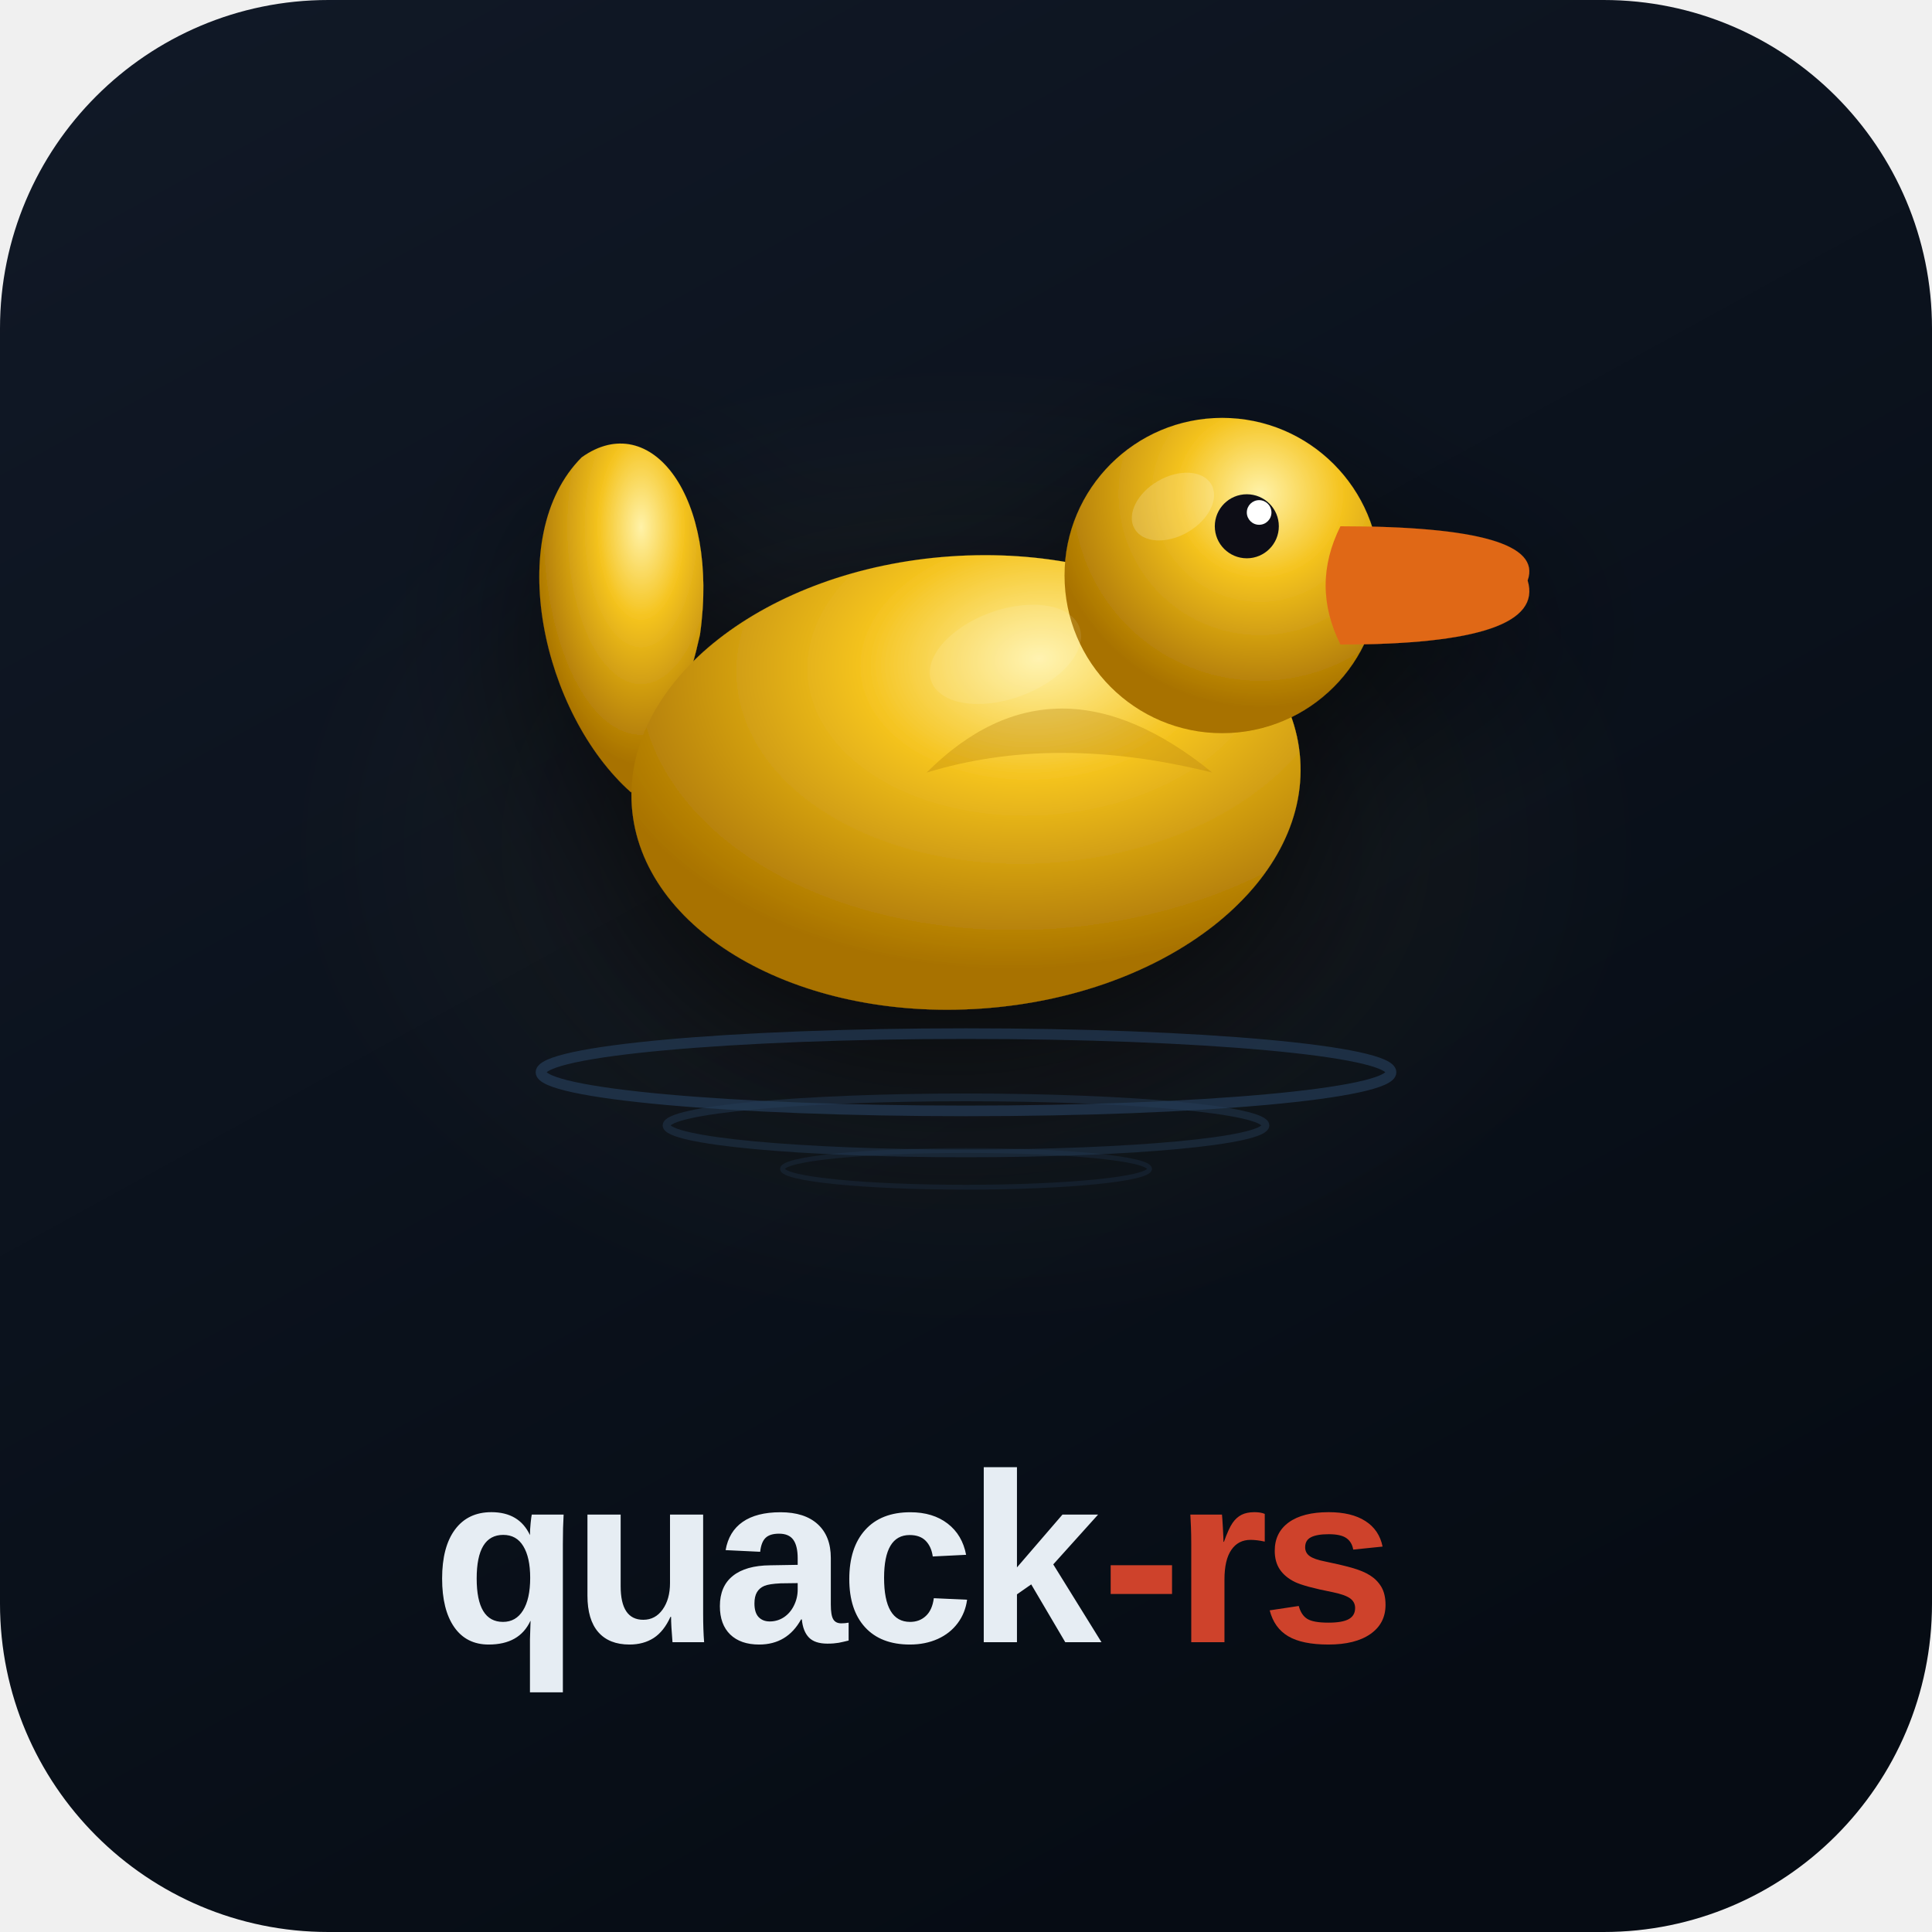
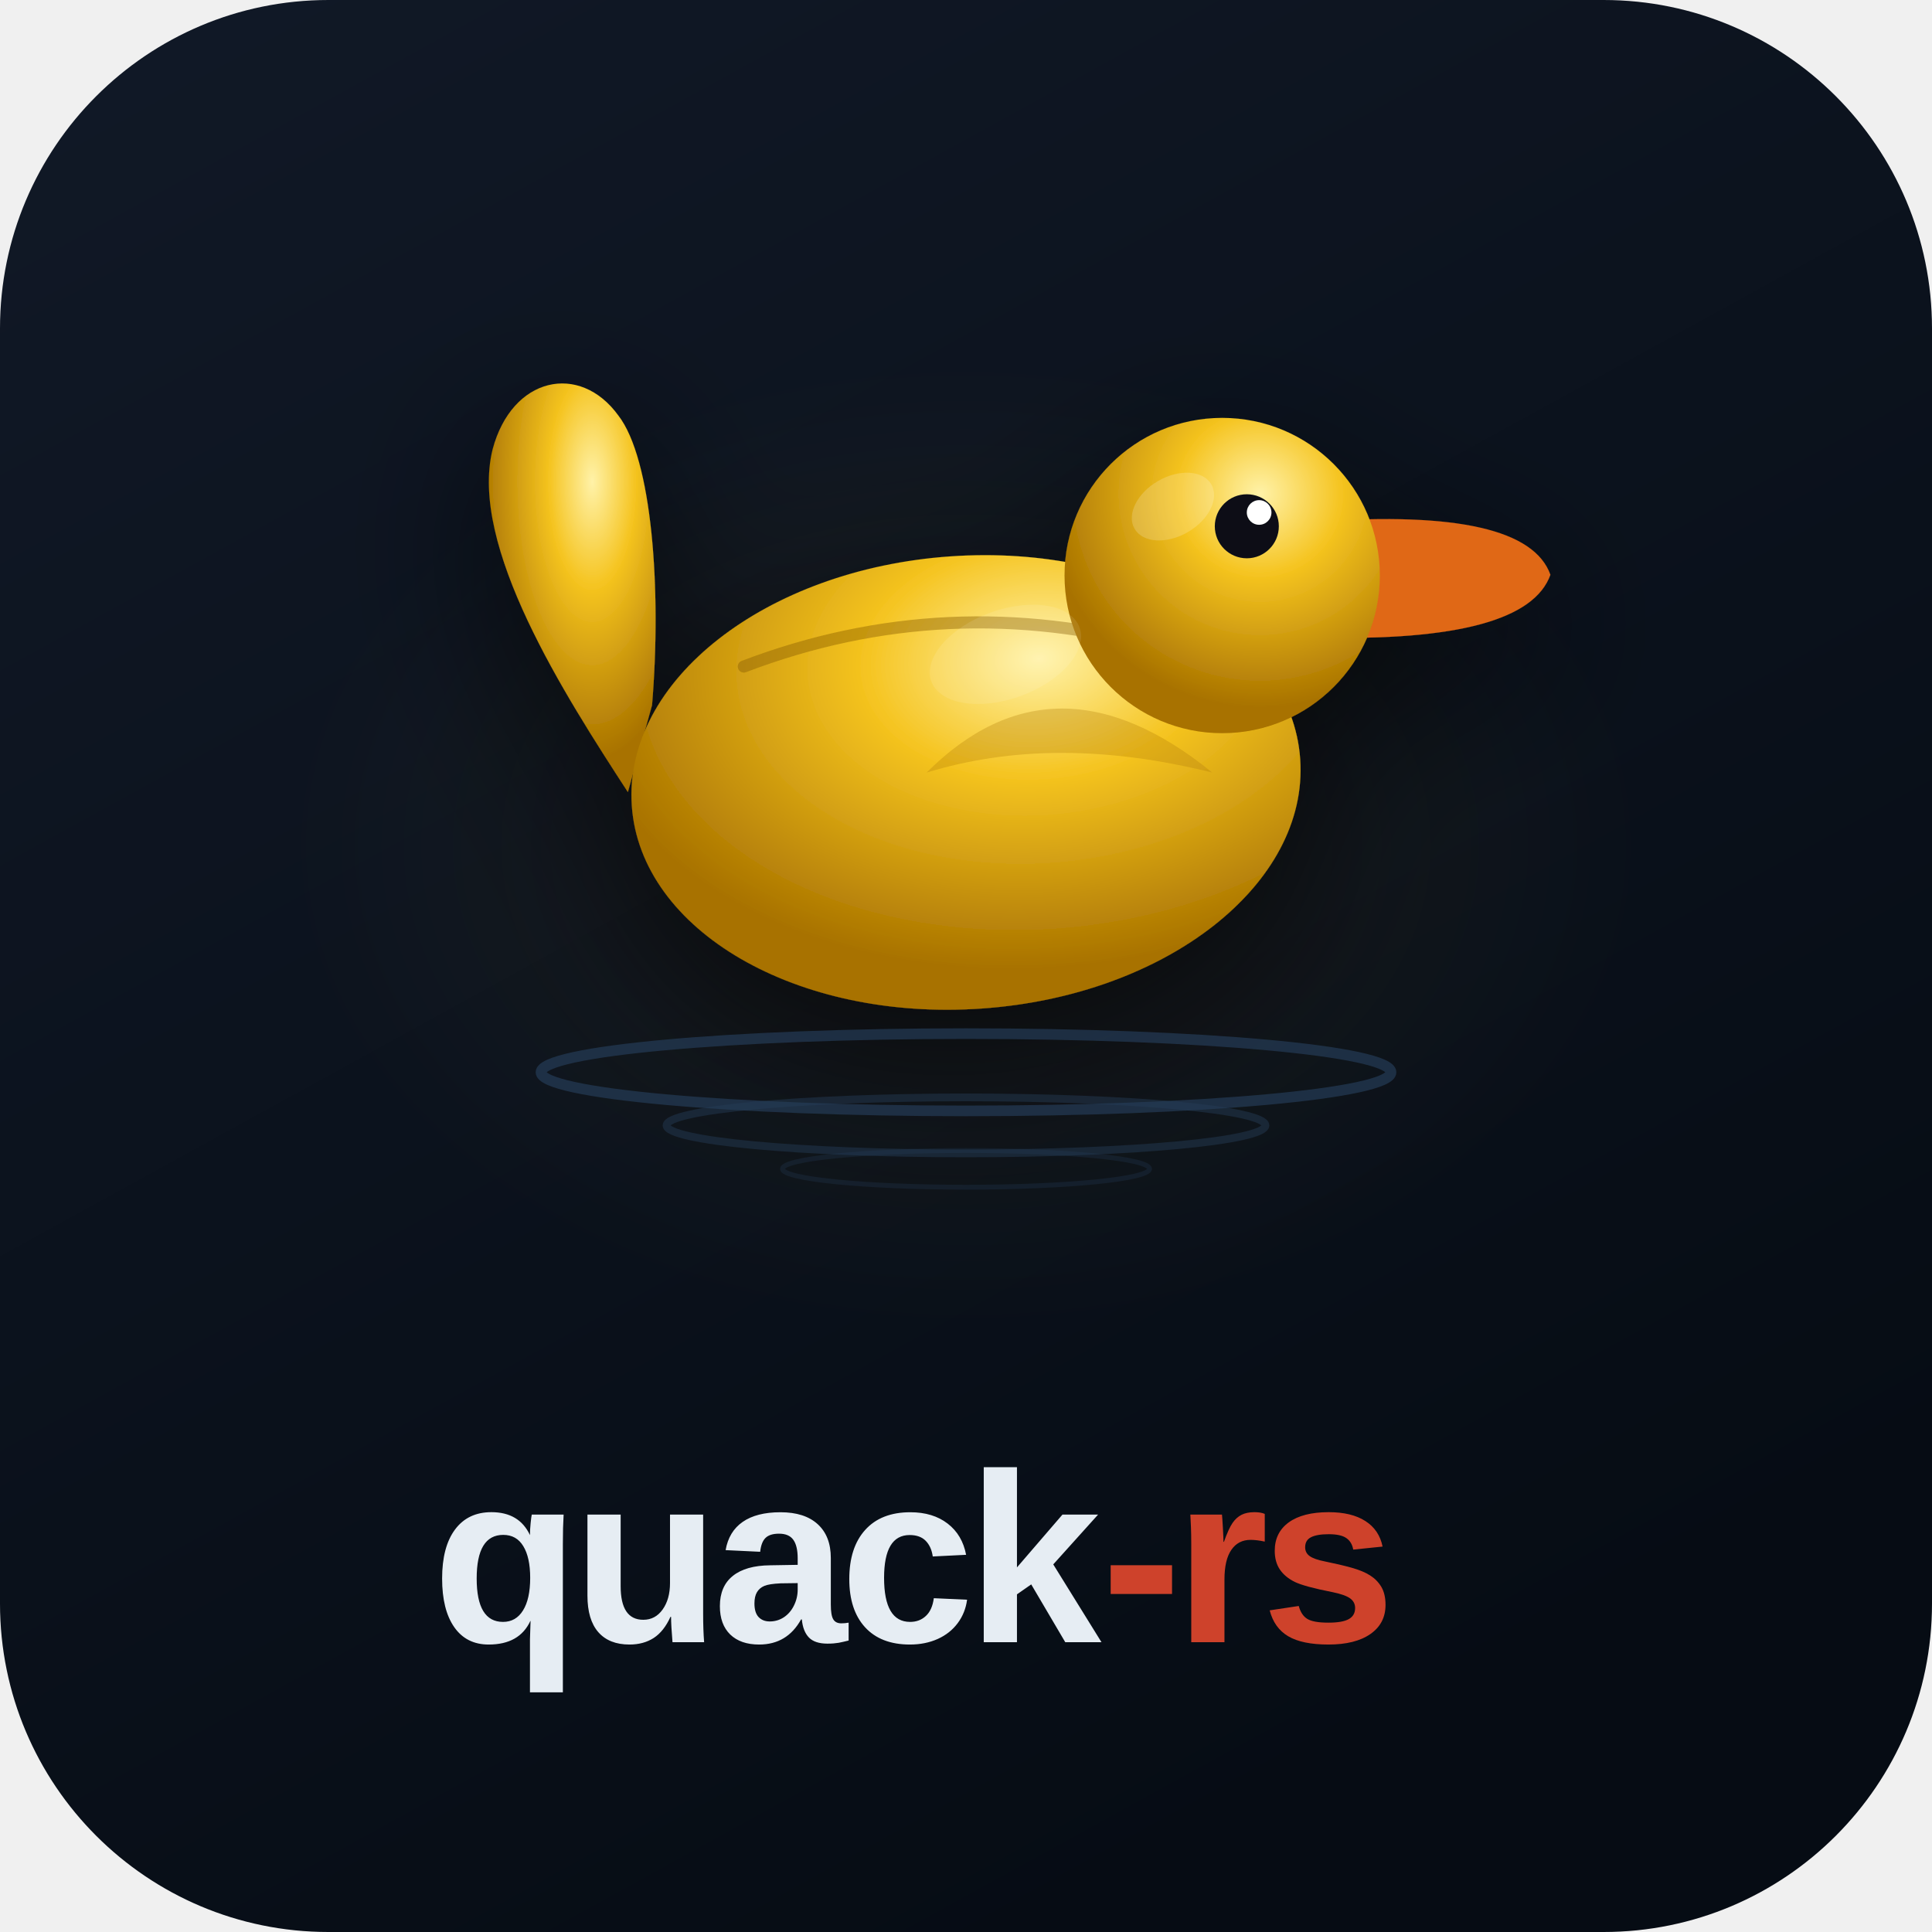
<svg xmlns="http://www.w3.org/2000/svg" viewBox="0 0 400 400" width="400" height="400">
  <defs>
    <linearGradient id="bg" x1="0%" y1="0%" x2="55%" y2="100%">
      <stop offset="0%" stop-color="#111927" />
      <stop offset="100%" stop-color="#060C14" />
    </linearGradient>
    <radialGradient id="dg" cx="62%" cy="24%" r="68%">
      <stop offset="0%" stop-color="#FFF2A8" />
      <stop offset="38%" stop-color="#F5C420" />
      <stop offset="100%" stop-color="#A87200" />
    </radialGradient>
    <radialGradient id="glow" cx="50%" cy="50%" r="50%">
      <stop offset="0%" stop-color="#F5C840" stop-opacity="0.07" />
      <stop offset="100%" stop-color="#F5C840" stop-opacity="0" />
    </radialGradient>
    <filter id="ds" x="-30%" y="-30%" width="190%" height="190%">
      <feDropShadow dx="0" dy="10" stdDeviation="16" flood-color="#000" flood-opacity="0.62" />
    </filter>
  </defs>
  <rect width="400" height="400" rx="68" fill="url(#bg)" />
  <ellipse cx="200" cy="175" rx="140" ry="100" fill="url(#glow)" />
  <g filter="url(#ds)">
-     <path d="M 130.64,164.04 C 112.28,147.72   104.12,111.00   120.44,94.68 C 134.72,84.48   149.00,102.84   144.92,131.40 C 140.84,149.76   134.72,158.94   130.64,164.04 Z" fill="url(#dg)" stroke="none" />
+     <path d="M 130,164 C 117,144 97,113 102,93 C 106,78 120,75 128,86 C 135,95 137,122 135,146 Z" fill="url(#dg)" stroke="none" />
    <ellipse cx="200.00" cy="162.00" rx="69.36" ry="46.92" transform="rotate(-4,200.00,162.00)" fill="url(#dg)" stroke="none" />
+     <path d="M 191.84,159.96 Q 218.36,133.44 251.00,159.96 Q 218.36,151.80 191.84,159.96 Z" fill="#A87200" opacity="0.28" stroke="none" />
+     <path d="M 154,138 Q 196,122 240,134" fill="none" stroke="#8B6000" stroke-width="2.5" stroke-linecap="round" opacity="0.45" />
+     <path d="M 273,108 Q 316,105 321,119 Q 316,133 273,132 Z" fill="#E06818" stroke="none" />
    <circle cx="253.04" cy="119.16" r="32.64" fill="url(#dg)" stroke="none" />
-     <path d="M 191.84,159.96 Q 218.36,133.44 251.00,159.96 Q 218.36,151.80 191.84,159.96 Z" fill="#A87200" opacity="0.28" stroke="none" />
-     <path d="M 277.52,108.96 Q 320.36,108.96 316.28,120.18 Q 320.36,133.44 277.52,133.44 Q 271.40,121.20 277.52,108.96 Z" fill="#E06818" stroke="none" />
    <circle cx="258.14" cy="108.96" r="6.63" fill="#0D1117" stroke="none" />
    <circle cx="260.69" cy="106.10" r="2.55" fill="white" stroke="none" />
    <ellipse cx="242.84" cy="104.88" rx="9.18" ry="6.12" transform="rotate(-30,242.84,104.88)" fill="white" opacity="0.18" stroke="none" />
    <ellipse cx="208.16" cy="135.48" rx="16.32" ry="9.18" transform="rotate(-20,208.16,135.48)" fill="white" opacity="0.10" stroke="none" />
  </g>
  <ellipse cx="200" cy="222" rx="88" ry="8.0" fill="none" stroke="#243C58" stroke-width="2.2" opacity="0.68" />
  <ellipse cx="200" cy="233" rx="62" ry="5.8" fill="none" stroke="#243C58" stroke-width="1.6" opacity="0.46" />
  <ellipse cx="200" cy="242" rx="38" ry="3.8" fill="none" stroke="#243C58" stroke-width="1.0" opacity="0.28" />
  <text x="228" y="340" font-family="'Liberation Sans', Arial, sans-serif" font-size="50" font-weight="700" letter-spacing="-1.5" text-anchor="end" fill="#E6EDF3">quack</text>
  <text x="228" y="340" font-family="'Liberation Sans', Arial, sans-serif" font-size="50" font-weight="700" letter-spacing="-1.5" text-anchor="start" fill="#CE422B">-rs</text>
</svg>
